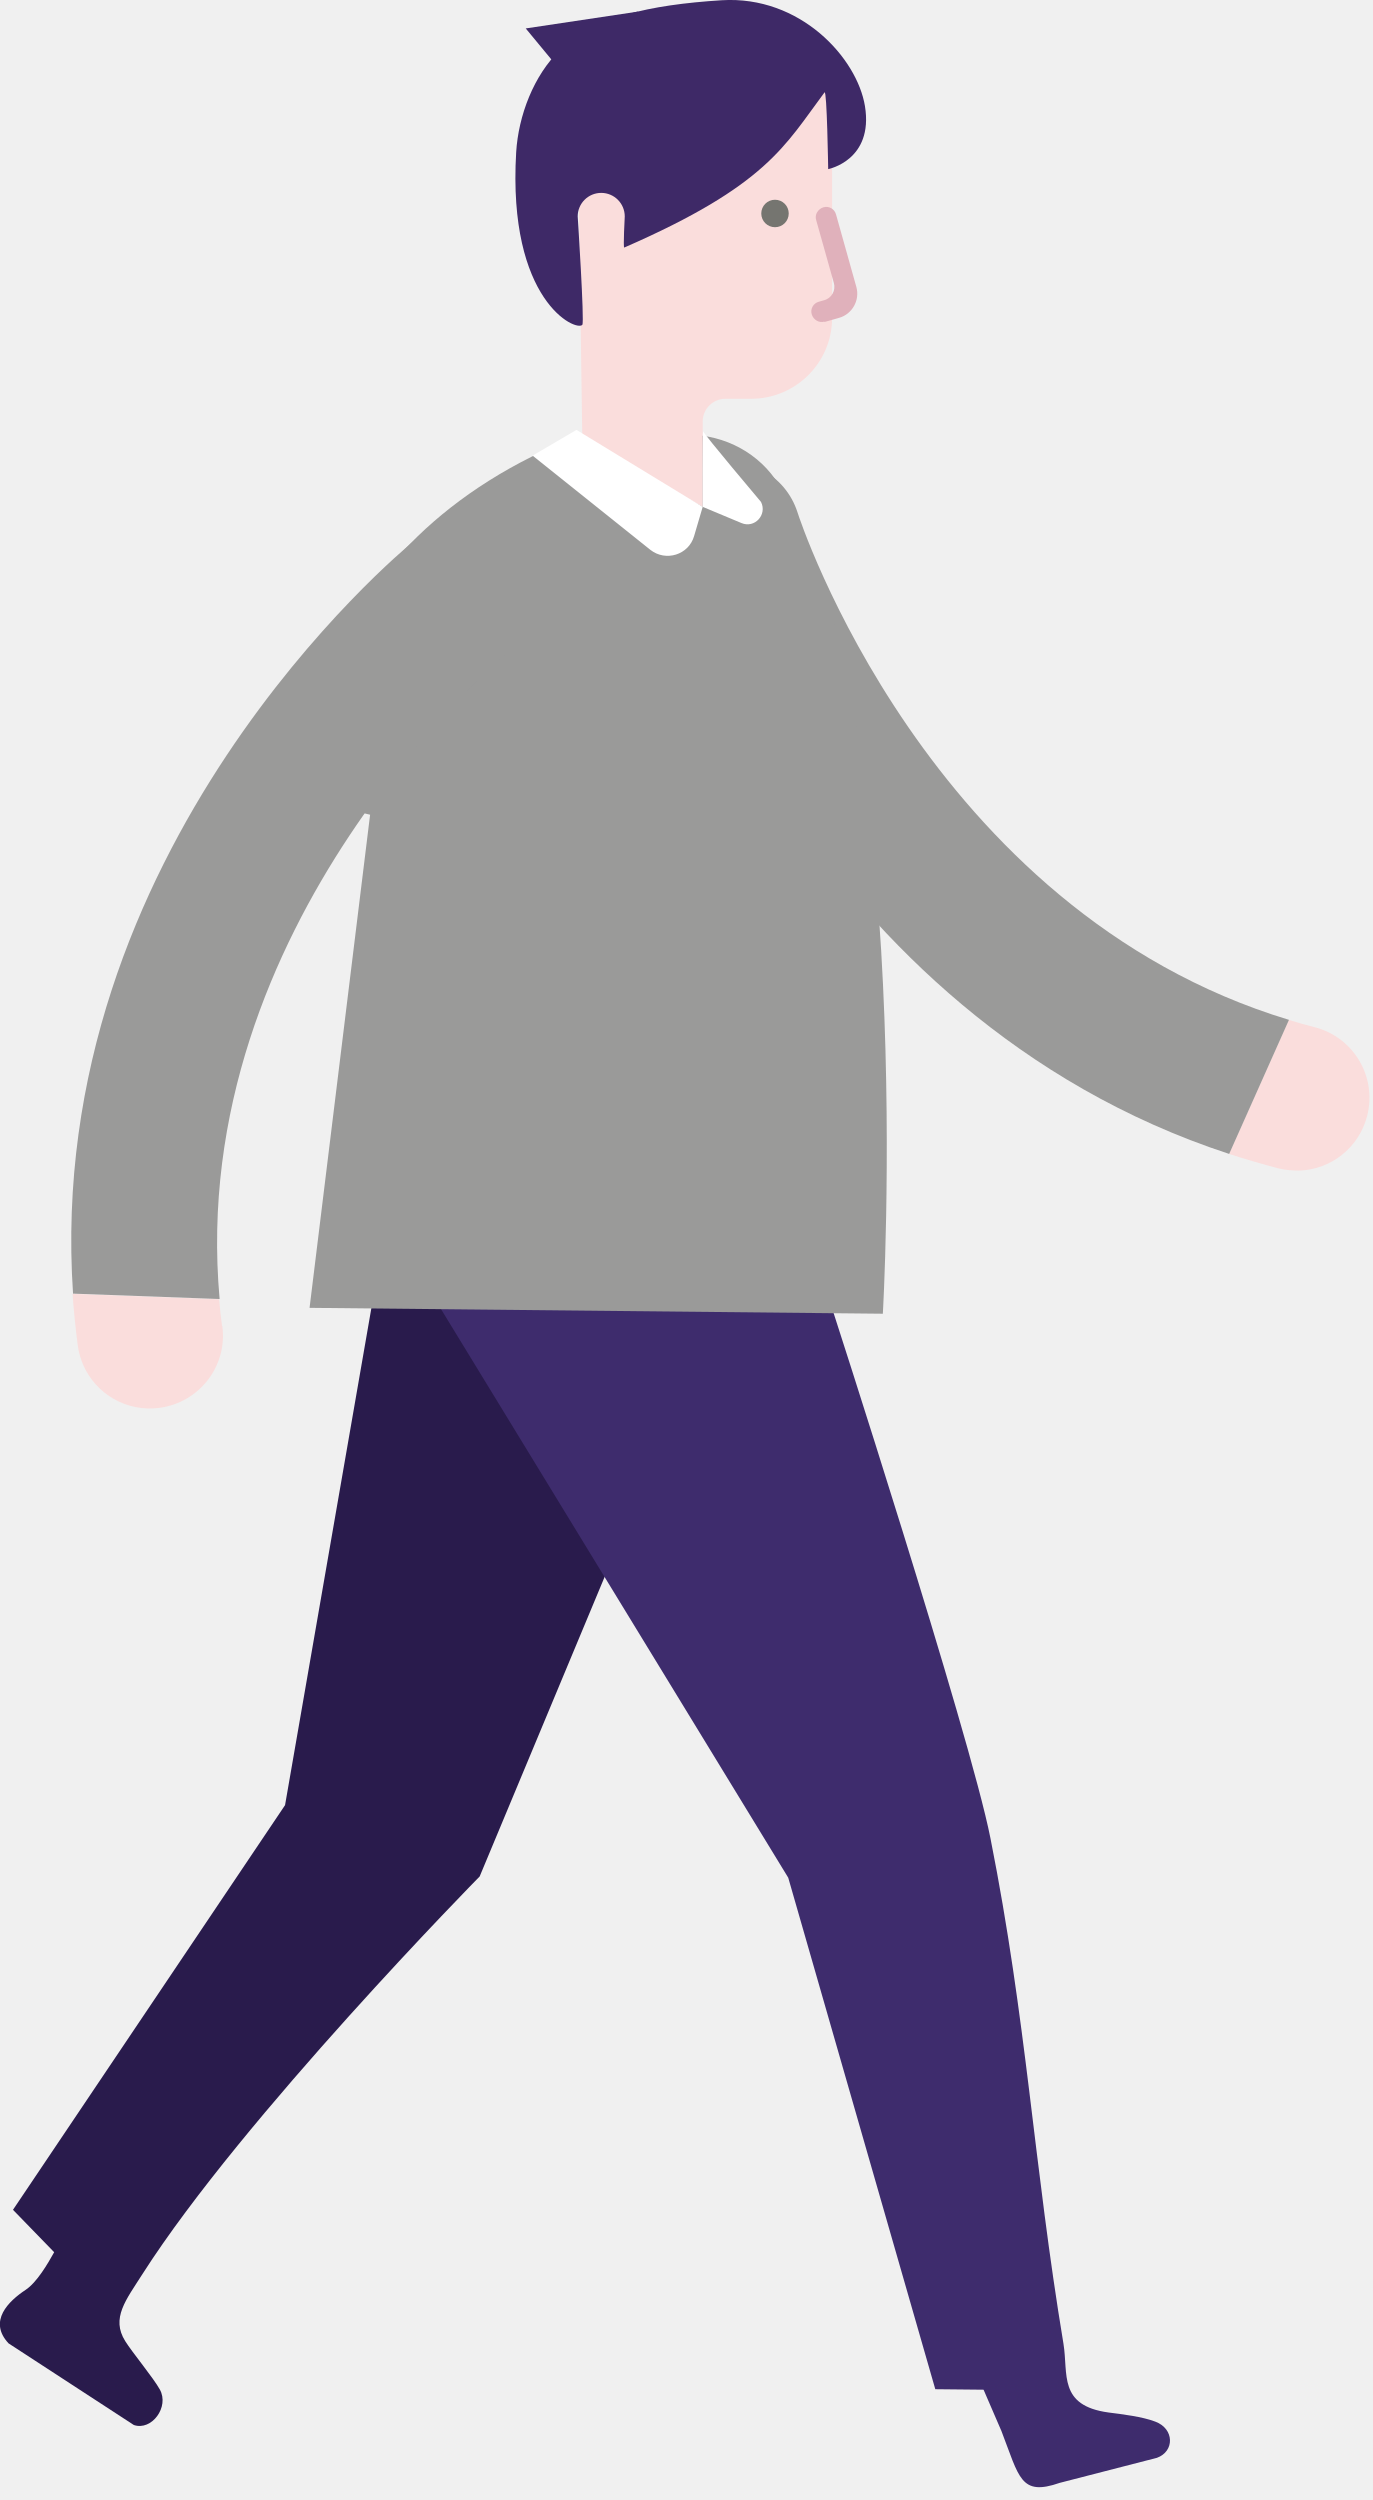
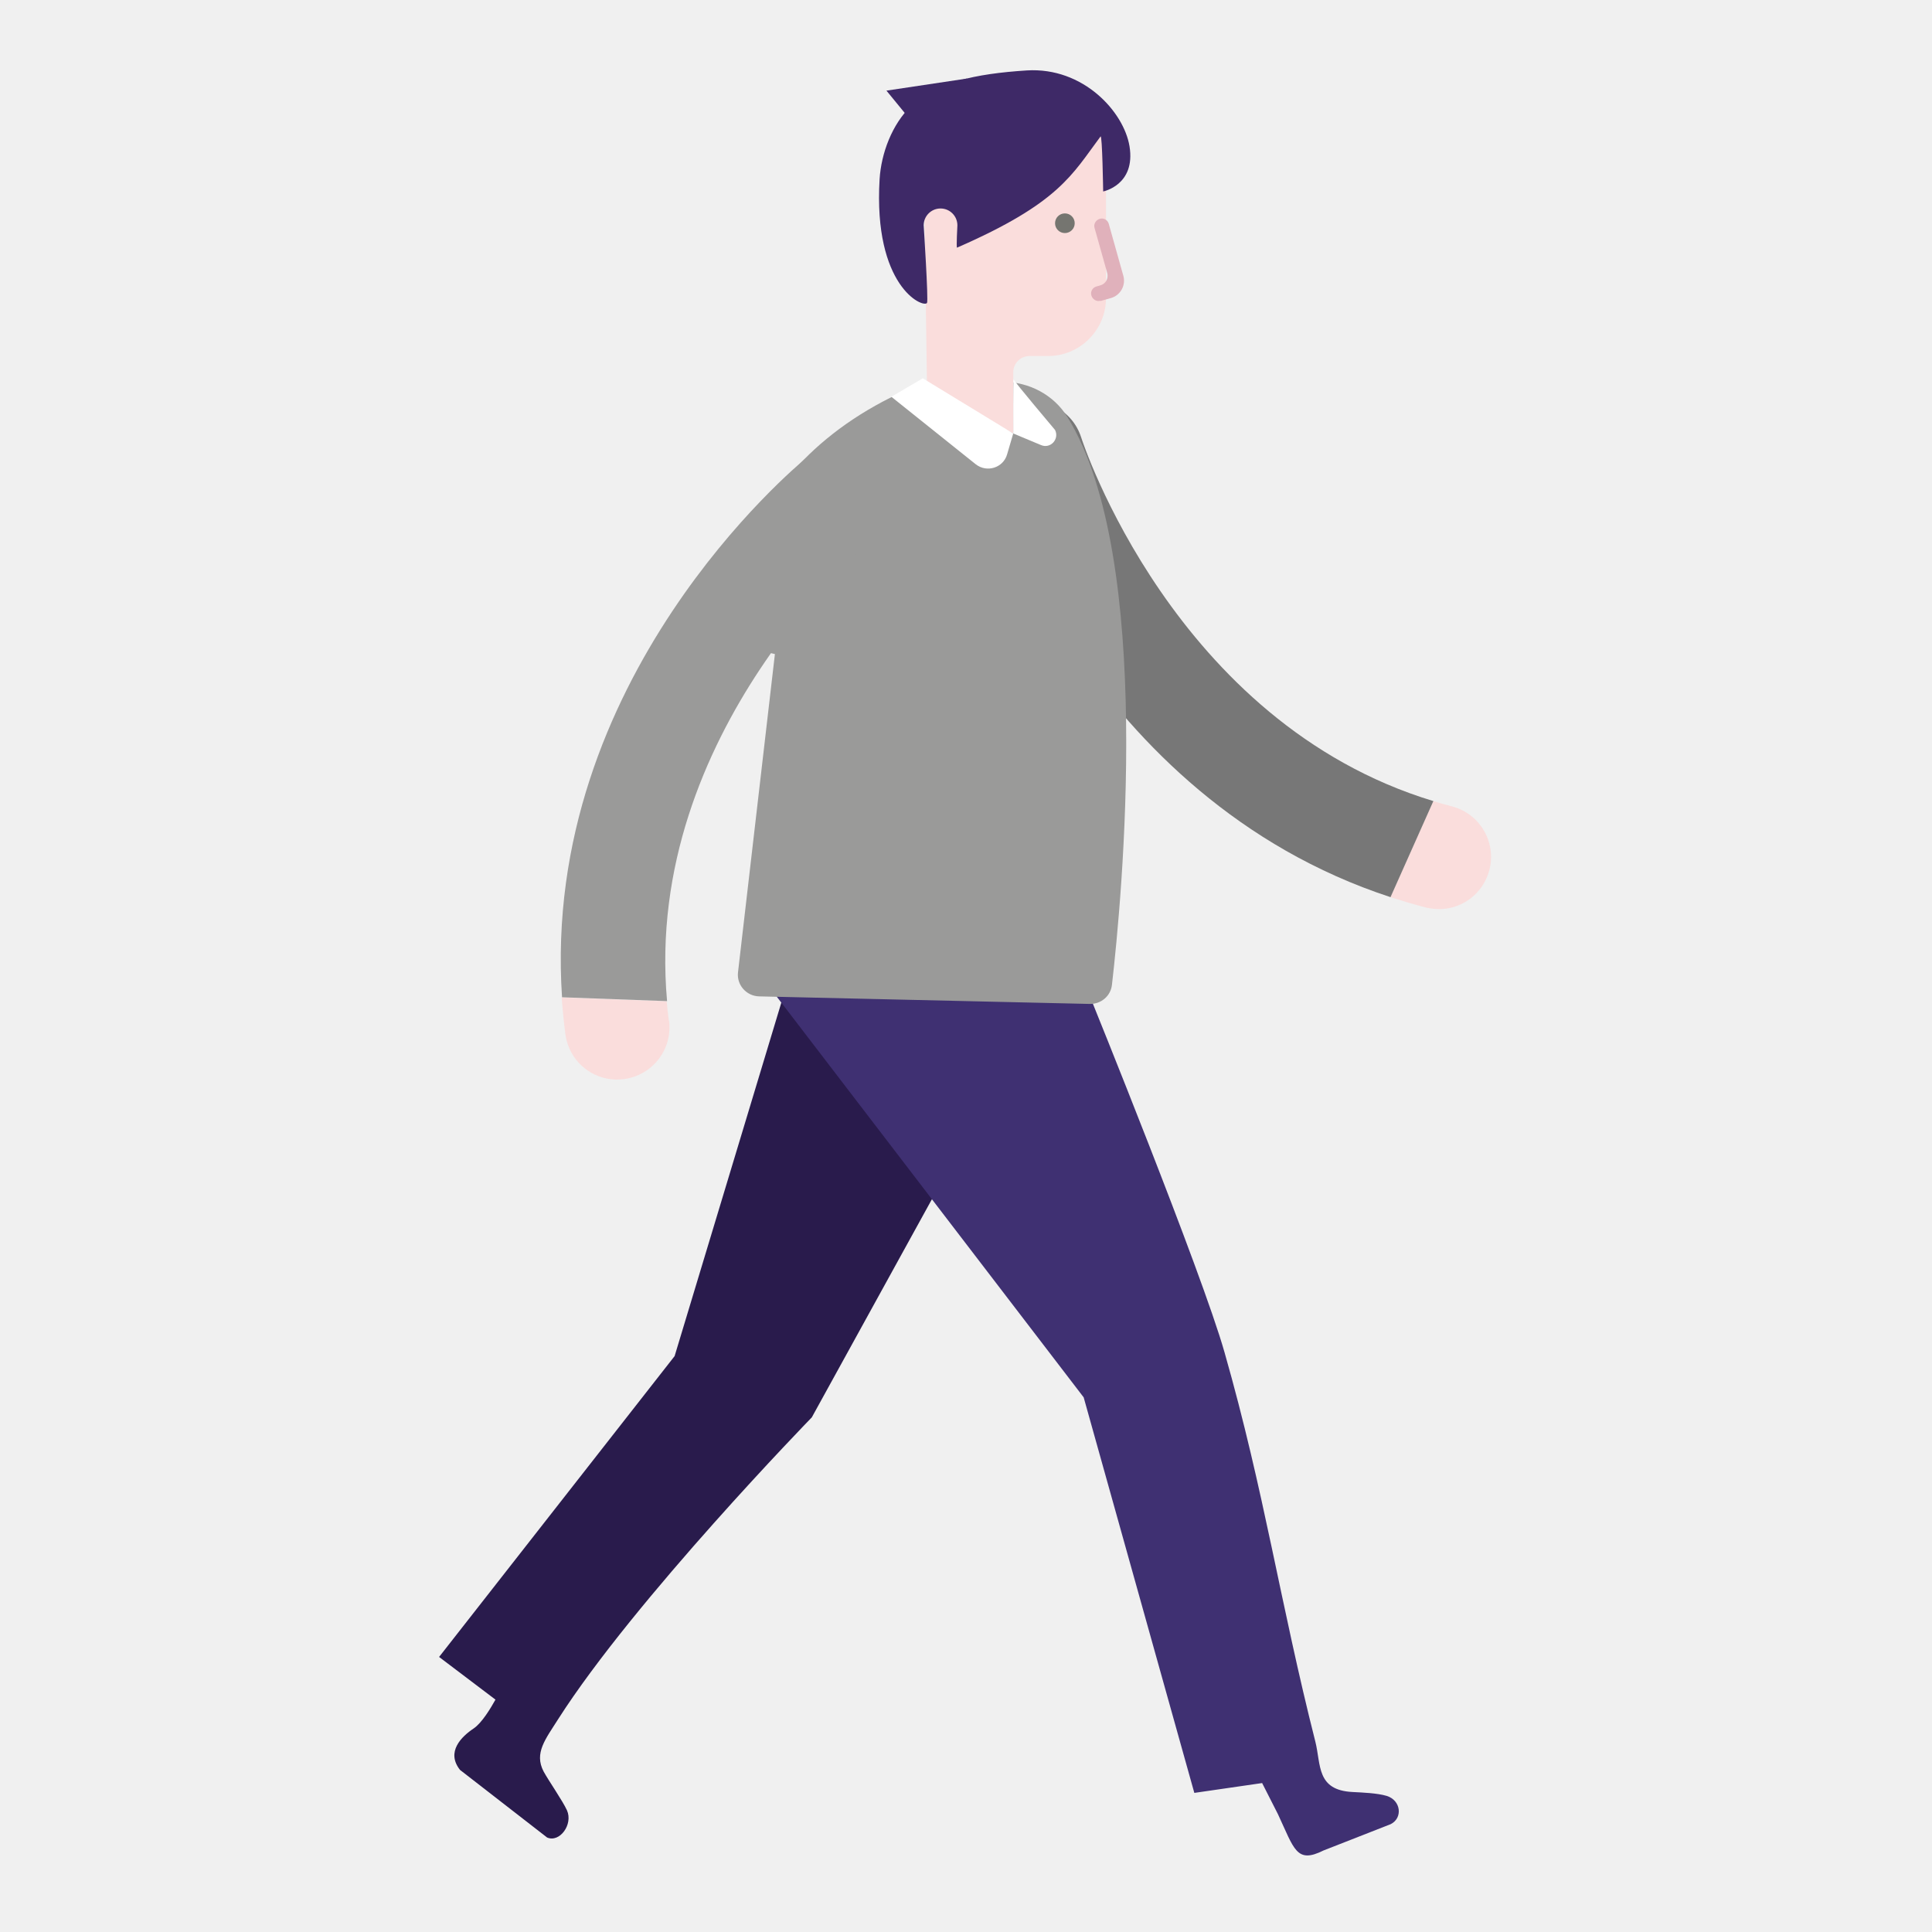
- <svg xmlns="http://www.w3.org/2000/svg" width="56" height="102" viewBox="0 0 56 102" fill="none">
-   <g clip-path="url(#clip0_9_399)">
-     <path d="M53.64 41.91C55.23 42.32 56.19 43.94 55.78 45.53C55.44 46.84 54.29 47.72 53.01 47.76C52.73 47.76 52.45 47.74 52.16 47.67C51.47 47.49 50.8 47.29 50.14 47.08L52.58 41.61C52.93 41.72 53.28 41.82 53.64 41.91Z" fill="#FADDDC" />
-     <path d="M28.81 18.96C30.38 18.47 32.04 19.34 32.54 20.91C32.59 21.08 37.82 37.14 52.59 41.61L50.15 47.08C32.88 41.43 27.11 23.47 26.87 22.68C26.38 21.11 27.26 19.45 28.82 18.96H28.81Z" fill="#9A9A99" />
-     <path d="M29.32 53.21H15.18L11.63 73.65L0.53 90.16L2.21 91.89C1.95 92.36 1.5 93.13 1.04 93.43C0.36 93.88 -0.5 94.7 0.35 95.61L5.46 98.94C6.19 99.19 6.92 98.2 6.52 97.49C6.26 97.02 5.39 95.97 5.11 95.52C4.52 94.58 5.14 93.84 5.82 92.77C9.88 86.41 19.57 76.56 19.57 76.56L29.31 53.21H29.32Z" fill="#291B4C" />
-     <path d="M33.84 53.07L17.87 53.21L32.16 76.61L38.16 97.48L40.13 97.5L40.86 99.19C41.59 101.08 41.63 101.86 43.24 101.3L47.2 100.28C47.93 100.02 47.92 99.09 47.13 98.8C46.61 98.6 45.78 98.5 45.23 98.43C43.17 98.15 43.59 96.86 43.39 95.63C42.17 88.28 41.89 82.45 40.41 75C39.57 70.74 33.85 53.07 33.85 53.07H33.84Z" fill="#3E2C6D" />
-     <path d="M36.02 53.6L12.63 53.36L15.1 33.24C11.09 32.47 12.43 22.05 23.73 17.74H28.08C29.58 17.74 31 18.5 31.78 19.78C37.45 29.04 36.02 53.6 36.02 53.6Z" fill="#9A9A99" />
-     <path d="M9.07 54.1C9.29 55.73 8.14 57.22 6.51 57.44C5.17 57.62 3.92 56.88 3.4 55.7C3.29 55.45 3.21 55.17 3.17 54.88C3.08 54.17 3.01 53.48 2.96 52.79L8.94 53.01C8.97 53.37 9.01 53.74 9.06 54.1H9.07Z" fill="#FADDDC" />
-     <path d="M21.07 22.49C22.11 23.76 21.92 25.63 20.66 26.67C20.53 26.78 7.58 37.63 8.96 53L2.98 52.78C1.76 34.66 16.26 22.59 16.9 22.06C18.17 21.02 20.04 21.21 21.08 22.48L21.07 22.49Z" fill="#9A9A99" />
-     <path d="M23.56 3.67H33.95V7.16V12.97C33.95 14.79 32.47 16.27 30.65 16.27H29.6C29.09 16.27 28.67 16.68 28.67 17.2V20.68L23.76 18.02L23.55 3.68L23.56 3.67Z" fill="#FADDDC" />
-     <path d="M33.63 13.14L34.23 12.97C34.77 12.82 35.09 12.25 34.94 11.71L34.11 8.75C34.05 8.52 33.81 8.39 33.59 8.46C33.37 8.53 33.23 8.76 33.3 8.98L34.02 11.54C34.11 11.85 33.93 12.17 33.62 12.25L33.41 12.31C33.18 12.37 33.05 12.61 33.12 12.83C33.19 13.05 33.42 13.19 33.64 13.12L33.63 13.14Z" fill="#E0B1BB" />
-     <path d="M32.18 8.71C32.18 9.02 31.93 9.27 31.62 9.27C31.31 9.27 31.06 9.02 31.06 8.71C31.06 8.4 31.31 8.15 31.62 8.15C31.93 8.15 32.18 8.4 32.18 8.71Z" fill="#757570" />
-     <path d="M26.67 8.42C26.67 7.89 26.24 7.46 25.71 7.46C25.18 7.46 24.75 7.89 24.75 8.42V10.51C24.75 11.04 25.18 11.47 25.71 11.47C26.24 11.47 26.67 11.04 26.67 10.51V8.42Z" fill="#FADDDC" />
-     <path d="M28.67 20.68L23.52 17.54L21.73 18.59L26.53 22.43C27.16 22.93 28.1 22.64 28.32 21.87L28.67 20.68Z" fill="white" />
-     <path d="M28.67 20.68L30.25 21.34C30.79 21.57 31.31 21 31.05 20.48C31.05 20.48 28.72 17.72 28.69 17.6C28.66 17.48 28.67 20.68 28.67 20.68Z" fill="white" />
-     <path d="M29.44 0.01C26.46 0.2 24.23 0.71 22.86 2.03C21.77 3.07 21.15 4.73 21.06 6.21C20.7 12.29 23.52 13.55 23.76 13.25C23.85 13.13 23.57 8.83 23.57 8.83C23.57 8.3 24 7.87 24.53 7.87C25.06 7.87 25.49 8.3 25.49 8.83C25.49 8.83 25.42 10.12 25.47 10.1C31.29 7.56 32.02 5.94 33.64 3.77C33.74 3.63 33.79 6.9 33.79 6.9C33.79 6.9 35.65 6.54 35.29 4.33C34.97 2.37 32.66 -0.19 29.44 0.01Z" fill="#3E2967" />
-     <path d="M26.05 0.47L21.45 1.16L22.64 2.6L26.05 0.47Z" fill="#3E2967" />
+ <svg xmlns="http://www.w3.org/2000/svg" width="110" height="110" viewBox="0 0 110 110" fill="none">
+   <g clip-path="url(#clip0_1217_1958)">
+     <path d="M59.66 56.31H44.72L38.41 77.21L25 94.34L28.21 96.77C27.93 97.27 27.44 98.09 26.97 98.41C26.28 98.87 25.38 99.74 26.19 100.77L31.15 104.62C31.87 104.93 32.64 103.87 32.28 103.07C32.04 102.54 31.22 101.36 30.95 100.86C30.4 99.81 31.06 99.02 31.78 97.88C36.11 91.09 46.22 80.7 46.22 80.7L59.65 56.31H59.66Z" fill="#291B4C" />
+     <path d="M62.08 56.75L44.06 56.53L61.7 79.56L68 102.08L71.86 101.52L72.76 103.29C73.69 105.28 73.81 106.13 75.35 105.36L79.18 103.86C79.88 103.51 79.77 102.5 78.95 102.25C78.41 102.09 77.58 102.06 77.02 102.03C74.94 101.93 75.22 100.48 74.89 99.16C72.89 91.28 71.99 84.95 69.72 77C68.43 72.44 62.06 56.74 62.06 56.74L62.08 56.75Z" fill="#3F3072" />
+     <path d="M82.66 45.91C84.25 46.32 85.21 47.94 84.8 49.53C84.46 50.84 83.31 51.72 82.03 51.76C81.75 51.76 81.47 51.74 81.18 51.67C80.49 51.49 79.82 51.29 79.16 51.08L81.6 45.61C81.95 45.72 82.3 45.82 82.66 45.91Z" fill="#FADDDC" />
+     <path d="M57.83 22.96C59.4 22.47 61.06 23.34 61.56 24.91C61.61 25.08 66.84 41.14 81.61 45.61L79.17 51.08C61.9 45.43 56.13 27.47 55.89 26.68C55.4 25.11 56.28 23.45 57.84 22.96H57.83Z" fill="#777777" />
+     <path d="M62.05 57.16L43.22 56.73C42.49 56.71 41.93 56.07 42.02 55.35L44.12 37.24C40.11 36.47 41.45 26.05 52.75 21.74H57.1C58.59 21.74 60 22.48 60.78 23.75C65.74 31.81 63.87 51.21 63.31 56.07C63.24 56.71 62.69 57.17 62.05 57.16Z" fill="#9A9A99" />
+     <path d="M38.09 58.1C38.31 59.73 37.16 61.22 35.53 61.44C34.19 61.62 32.94 60.88 32.42 59.7C32.31 59.45 32.23 59.17 32.19 58.88C32.1 58.17 32.03 57.48 31.98 56.79L37.96 57.01C37.99 57.37 38.03 57.74 38.08 58.1H38.09Z" fill="#FADDDC" />
+     <path d="M50.09 26.49C51.13 27.76 50.94 29.63 49.68 30.67C49.55 30.78 36.6 41.63 37.98 57L32 56.78C30.78 38.66 45.28 26.59 45.92 26.06C47.19 25.02 49.06 25.21 50.1 26.48L50.09 26.49Z" fill="#9A9A99" />
+     <path d="M52.58 7.67H62.97V11.16V16.97C62.97 18.79 61.49 20.27 59.67 20.27H58.62C58.11 20.27 57.69 20.68 57.69 21.2V24.68L52.78 22.02L52.57 7.68L52.58 7.67Z" fill="#FADDDC" />
+     <path d="M62.65 17.14L63.25 16.97C63.79 16.82 64.11 16.25 63.96 15.71L63.13 12.75C63.07 12.52 62.83 12.39 62.61 12.46C62.39 12.53 62.25 12.76 62.32 12.98L63.04 15.54C63.13 15.85 62.95 16.17 62.64 16.25L62.43 16.31C62.2 16.37 62.07 16.61 62.14 16.83C62.21 17.05 62.44 17.19 62.66 17.12L62.65 17.14Z" fill="#E0B1BB" />
+     <path d="M61.19 12.71C61.19 13.02 60.94 13.27 60.63 13.27C60.32 13.27 60.07 13.02 60.07 12.71C60.07 12.4 60.32 12.15 60.63 12.15C60.94 12.15 61.19 12.4 61.19 12.71Z" fill="#757570" />
+     <path d="M55.69 12.42C55.69 11.89 55.26 11.46 54.73 11.46C54.2 11.46 53.77 11.89 53.77 12.42V14.51C53.77 15.04 54.2 15.47 54.73 15.47C55.26 15.47 55.69 15.04 55.69 14.51V12.42Z" fill="#FADDDC" />
+     <path d="M57.69 24.68L52.54 21.54L50.75 22.59L55.55 26.43C56.18 26.93 57.12 26.64 57.34 25.87L57.69 24.68Z" fill="white" />
+     <path d="M57.69 24.68L59.27 25.34C59.81 25.57 60.33 25 60.07 24.48C60.07 24.48 57.74 21.72 57.71 21.6C57.68 21.48 57.69 24.68 57.69 24.68Z" fill="white" />
+     <path d="M58.46 4.01C55.48 4.2 53.25 4.71 51.88 6.03C50.79 7.07 50.17 8.73 50.08 10.21C49.72 16.29 52.54 17.55 52.78 17.25C52.87 17.13 52.59 12.83 52.59 12.83C52.59 12.3 53.02 11.87 53.55 11.87C54.08 11.87 54.51 12.3 54.51 12.83C54.51 12.83 54.44 14.12 54.49 14.1C60.31 11.56 61.04 9.94 62.66 7.77C62.76 7.63 62.81 10.9 62.81 10.9C62.81 10.9 64.67 10.54 64.31 8.33C63.99 6.37 61.68 3.81 58.46 4.01Z" fill="#3E2967" />
+     <path d="M55.07 4.47L50.47 5.16L51.65 6.6L55.07 4.47Z" fill="#3E2967" />
  </g>
  <defs>
-     <clipPath id="clip0_9_399">
-       <rect width="55.88" height="101.48" fill="white" />
+     <clipPath id="clip0_1217_1958">
+       <rect width="59.89" height="101.64" fill="white" transform="translate(25 4)" />
    </clipPath>
  </defs>
</svg>
